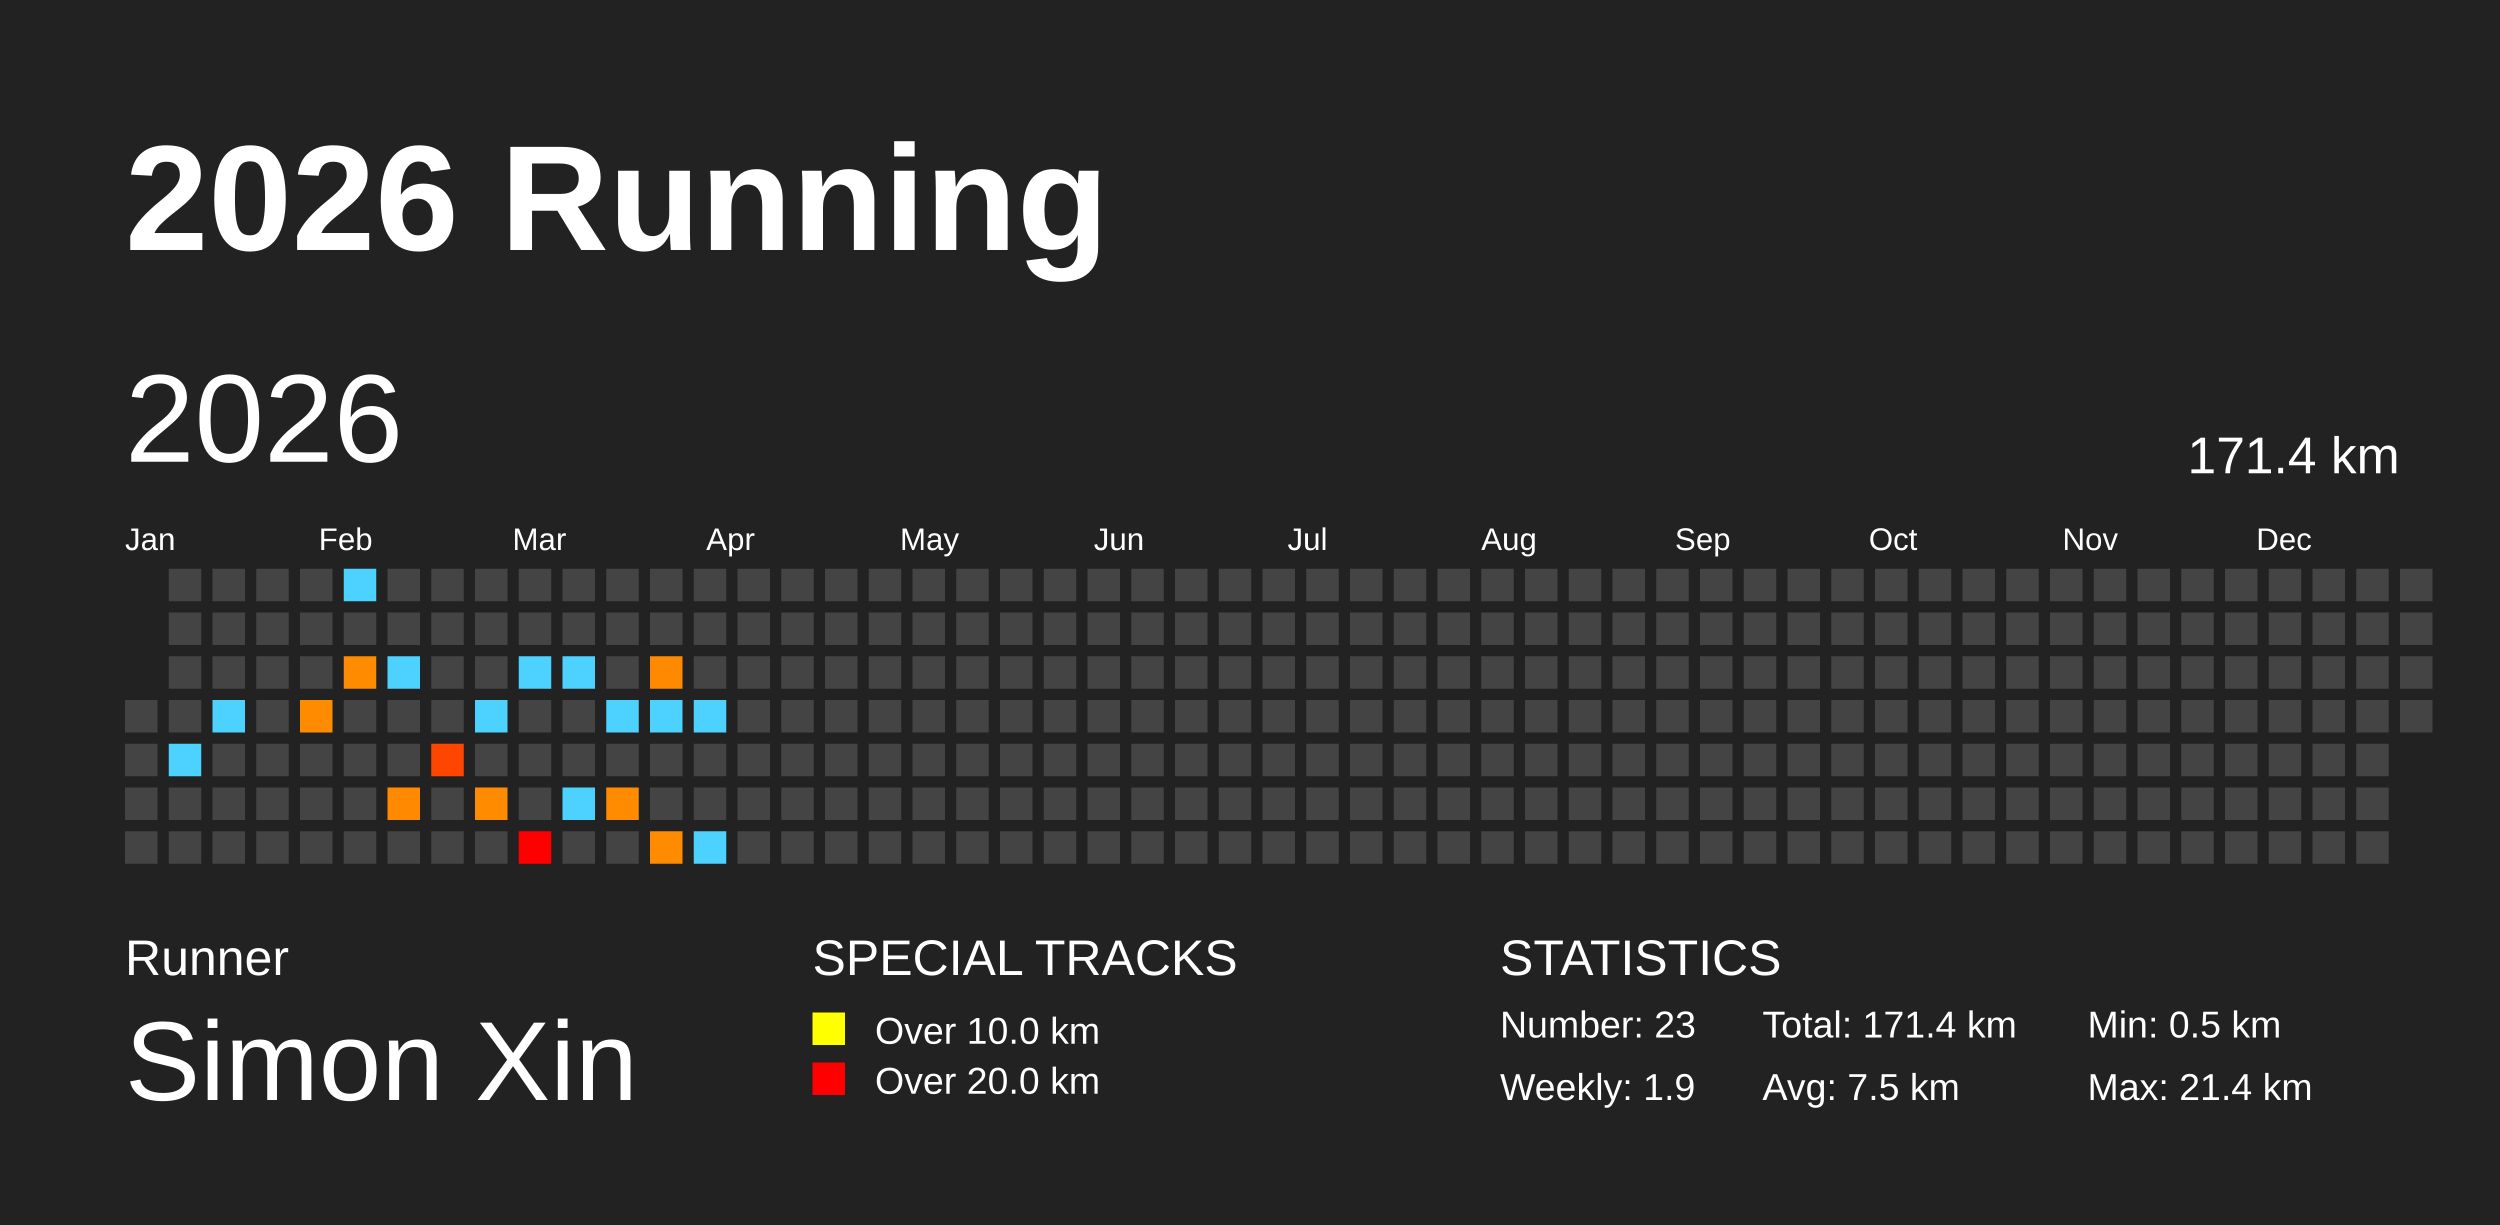
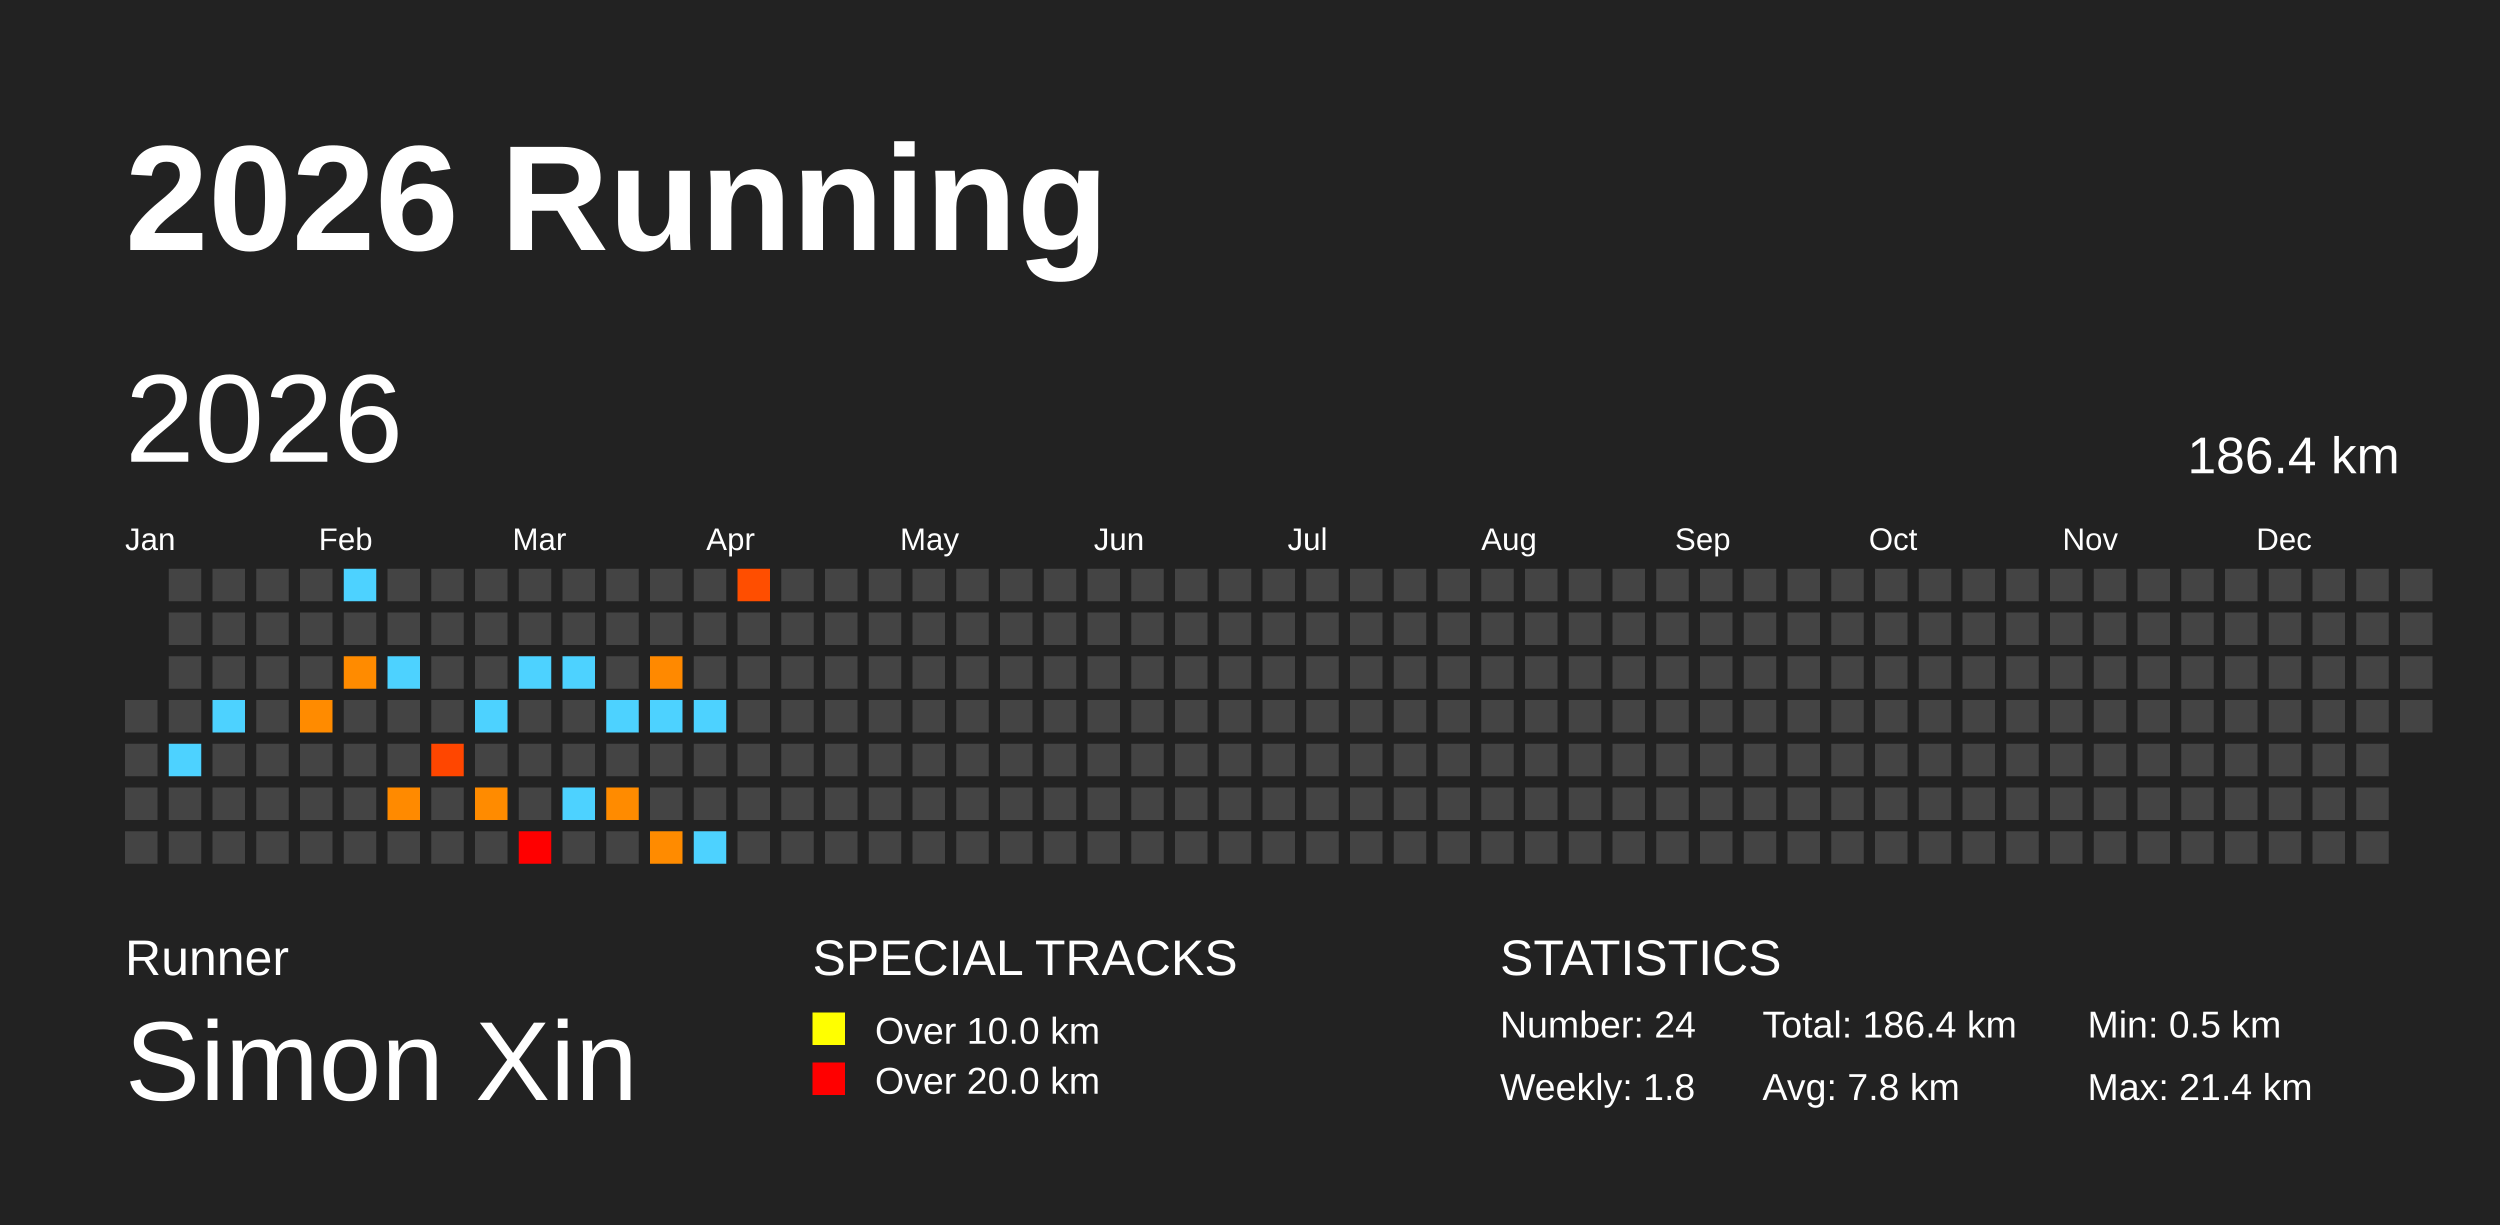
<svg xmlns="http://www.w3.org/2000/svg" baseProfile="full" height="98mm" version="1.1" viewBox="0,0,200,98" width="200mm">
  <defs />
  <rect fill="#222222" height="98" width="200" x="0" y="0" />
  <text fill="#FFFFFF" style="font-size:12px; font-family:Arial; font-weight:bold;" x="10" y="20">2026 Running</text>
  <text fill="#FFFFFF" style="font-size:4px; font-family:Arial" x="10" y="78">Runner</text>
  <text fill="#FFFFFF" style="font-size:9px; font-family:Arial" x="10" y="88">Simon Xin</text>
  <text fill="#FFFFFF" style="font-size:4px; font-family:Arial" x="65" y="78">SPECIAL TRACKS</text>
  <rect fill="yellow" height="2.6" width="2.6" x="65" y="81" />
  <text fill="#FFFFFF" style="font-size:3px; font-family:Arial" x="70" y="83.5">Over 10.0 km</text>
  <rect fill="red" height="2.6" width="2.6" x="65" y="85" />
  <text fill="#FFFFFF" style="font-size:3px; font-family:Arial" x="70" y="87.5">Over 20.0 km</text>
  <text fill="#FFFFFF" style="font-size:4px; font-family:Arial" x="120" y="78">STATISTICS</text>
-   <text fill="#FFFFFF" style="font-size:3px; font-family:Arial" x="120" y="83">Number: 23</text>
-   <text fill="#FFFFFF" style="font-size:3px; font-family:Arial" x="120" y="88">Weekly: 1.9</text>
-   <text fill="#FFFFFF" style="font-size:3px; font-family:Arial" x="141" y="83">Total: 171.4 km</text>
-   <text fill="#FFFFFF" style="font-size:3px; font-family:Arial" x="141" y="88">Avg: 7.5 km</text>
+   <text fill="#FFFFFF" style="font-size:3px; font-family:Arial" x="120" y="83">Number: 24</text>
+   <text fill="#FFFFFF" style="font-size:3px; font-family:Arial" x="120" y="88">Weekly: 1.8</text>
+   <text fill="#FFFFFF" style="font-size:3px; font-family:Arial" x="141" y="83">Total: 186.4 km</text>
+   <text fill="#FFFFFF" style="font-size:3px; font-family:Arial" x="141" y="88">Avg: 7.8 km</text>
  <text fill="#FFFFFF" style="font-size:3px; font-family:Arial" x="167" y="83">Min: 0.5 km</text>
  <text fill="#FFFFFF" style="font-size:3px; font-family:Arial" x="167" y="88">Max: 21.4 km</text>
  <text dominant-baseline="hanging" fill="#FFFFFF" style="font-size:10.0px; font-family:Arial;" x="10" y="30">2026</text>
-   <text dominant-baseline="hanging" fill="#FFFFFF" style="font-size:4.125px; font-family:Arial;" x="175" y="35">171.4 km</text>
+   <text dominant-baseline="hanging" fill="#FFFFFF" style="font-size:4.125px; font-family:Arial;" x="175" y="35">186.4 km</text>
  <text fill="#FFFFFF" style="font-size:2.5px; font-family:Arial" x="10.0" y="44">Jan</text>
  <text fill="#FFFFFF" style="font-size:2.5px; font-family:Arial" x="25.5" y="44">Feb</text>
  <text fill="#FFFFFF" style="font-size:2.5px; font-family:Arial" x="41.0" y="44">Mar</text>
  <text fill="#FFFFFF" style="font-size:2.5px; font-family:Arial" x="56.5" y="44">Apr</text>
  <text fill="#FFFFFF" style="font-size:2.5px; font-family:Arial" x="72.0" y="44">May</text>
  <text fill="#FFFFFF" style="font-size:2.5px; font-family:Arial" x="87.5" y="44">Jun</text>
  <text fill="#FFFFFF" style="font-size:2.5px; font-family:Arial" x="103.0" y="44">Jul</text>
  <text fill="#FFFFFF" style="font-size:2.5px; font-family:Arial" x="118.5" y="44">Aug</text>
  <text fill="#FFFFFF" style="font-size:2.5px; font-family:Arial" x="134.0" y="44">Sep</text>
  <text fill="#FFFFFF" style="font-size:2.5px; font-family:Arial" x="149.5" y="44">Oct</text>
  <text fill="#FFFFFF" style="font-size:2.5px; font-family:Arial" x="165.0" y="44">Nov</text>
  <text fill="#FFFFFF" style="font-size:2.5px; font-family:Arial" x="180.5" y="44">Dec</text>
  <rect fill="#444444" height="2.6" width="2.6" x="10.0" y="56.0" />
  <rect fill="#444444" height="2.6" width="2.6" x="10.0" y="59.5" />
  <rect fill="#444444" height="2.6" width="2.6" x="10.0" y="63.0" />
  <rect fill="#444444" height="2.6" width="2.6" x="10.0" y="66.5" />
  <rect fill="#444444" height="2.6" width="2.6" x="13.5" y="45.5" />
  <rect fill="#444444" height="2.6" width="2.6" x="13.5" y="49.0" />
  <rect fill="#444444" height="2.6" width="2.6" x="13.5" y="52.5" />
  <rect fill="#444444" height="2.6" width="2.6" x="13.5" y="56.0" />
  <rect fill="#4dd2ff" height="2.6" width="2.6" x="13.5" y="59.5" />
  <rect fill="#444444" height="2.6" width="2.6" x="13.5" y="63.0" />
  <rect fill="#444444" height="2.6" width="2.6" x="13.5" y="66.5" />
  <rect fill="#444444" height="2.6" width="2.6" x="17.0" y="45.5" />
  <rect fill="#444444" height="2.6" width="2.6" x="17.0" y="49.0" />
  <rect fill="#444444" height="2.6" width="2.6" x="17.0" y="52.5" />
  <rect fill="#4dd2ff" height="2.6" width="2.6" x="17.0" y="56.0" />
  <rect fill="#444444" height="2.6" width="2.6" x="17.0" y="59.5" />
  <rect fill="#444444" height="2.6" width="2.6" x="17.0" y="63.0" />
  <rect fill="#444444" height="2.6" width="2.6" x="17.0" y="66.5" />
  <rect fill="#444444" height="2.6" width="2.6" x="20.5" y="45.5" />
  <rect fill="#444444" height="2.6" width="2.6" x="20.5" y="49.0" />
  <rect fill="#444444" height="2.6" width="2.6" x="20.5" y="52.5" />
  <rect fill="#444444" height="2.6" width="2.6" x="20.5" y="56.0" />
  <rect fill="#444444" height="2.6" width="2.6" x="20.5" y="59.5" />
  <rect fill="#444444" height="2.6" width="2.6" x="20.5" y="63.0" />
  <rect fill="#444444" height="2.6" width="2.6" x="20.5" y="66.5" />
  <rect fill="#444444" height="2.6" width="2.6" x="24.0" y="45.5" />
  <rect fill="#444444" height="2.6" width="2.6" x="24.0" y="49.0" />
  <rect fill="#444444" height="2.6" width="2.6" x="24.0" y="52.5" />
  <rect fill="#ff8b00" height="2.6" width="2.6" x="24.0" y="56.0" />
  <rect fill="#444444" height="2.6" width="2.6" x="24.0" y="59.5" />
  <rect fill="#444444" height="2.6" width="2.6" x="24.0" y="63.0" />
  <rect fill="#444444" height="2.6" width="2.6" x="24.0" y="66.5" />
  <rect fill="#4dd2ff" height="2.6" width="2.6" x="27.5" y="45.5" />
  <rect fill="#444444" height="2.6" width="2.6" x="27.5" y="49.0" />
  <rect fill="#ff8b00" height="2.6" width="2.6" x="27.5" y="52.5" />
  <rect fill="#444444" height="2.6" width="2.6" x="27.5" y="56.0" />
  <rect fill="#444444" height="2.6" width="2.6" x="27.5" y="59.5" />
  <rect fill="#444444" height="2.6" width="2.6" x="27.5" y="63.0" />
  <rect fill="#444444" height="2.6" width="2.6" x="27.5" y="66.5" />
  <rect fill="#444444" height="2.6" width="2.6" x="31.0" y="45.5" />
  <rect fill="#444444" height="2.6" width="2.6" x="31.0" y="49.0" />
  <rect fill="#4dd2ff" height="2.6" width="2.6" x="31.0" y="52.5" />
  <rect fill="#444444" height="2.6" width="2.6" x="31.0" y="56.0" />
  <rect fill="#444444" height="2.6" width="2.6" x="31.0" y="59.5" />
  <rect fill="#ff8a00" height="2.6" width="2.6" x="31.0" y="63.0" />
  <rect fill="#444444" height="2.6" width="2.6" x="31.0" y="66.5" />
  <rect fill="#444444" height="2.6" width="2.6" x="34.5" y="45.5" />
  <rect fill="#444444" height="2.6" width="2.6" x="34.5" y="49.0" />
  <rect fill="#444444" height="2.6" width="2.6" x="34.5" y="52.5" />
  <rect fill="#444444" height="2.6" width="2.6" x="34.5" y="56.0" />
  <rect fill="#ff4600" height="2.6" width="2.6" x="34.5" y="59.5" />
  <rect fill="#444444" height="2.6" width="2.6" x="34.5" y="63.0" />
  <rect fill="#444444" height="2.6" width="2.6" x="34.5" y="66.5" />
  <rect fill="#444444" height="2.6" width="2.6" x="38.0" y="45.5" />
  <rect fill="#444444" height="2.6" width="2.6" x="38.0" y="49.0" />
  <rect fill="#444444" height="2.6" width="2.6" x="38.0" y="52.5" />
  <rect fill="#4dd2ff" height="2.6" width="2.6" x="38.0" y="56.0" />
  <rect fill="#444444" height="2.6" width="2.6" x="38.0" y="59.5" />
  <rect fill="#ff8b00" height="2.6" width="2.6" x="38.0" y="63.0" />
  <rect fill="#444444" height="2.6" width="2.6" x="38.0" y="66.5" />
  <rect fill="#444444" height="2.6" width="2.6" x="41.5" y="45.5" />
  <rect fill="#444444" height="2.6" width="2.6" x="41.5" y="49.0" />
  <rect fill="#4dd2ff" height="2.6" width="2.6" x="41.5" y="52.5" />
  <rect fill="#444444" height="2.6" width="2.6" x="41.5" y="56.0" />
  <rect fill="#444444" height="2.6" width="2.6" x="41.5" y="59.5" />
  <rect fill="#444444" height="2.6" width="2.6" x="41.5" y="63.0" />
  <rect fill="red" height="2.6" width="2.6" x="41.5" y="66.5" />
  <rect fill="#444444" height="2.6" width="2.6" x="45.0" y="45.5" />
  <rect fill="#444444" height="2.6" width="2.6" x="45.0" y="49.0" />
  <rect fill="#4dd2ff" height="2.6" width="2.6" x="45.0" y="52.5" />
  <rect fill="#444444" height="2.6" width="2.6" x="45.0" y="56.0" />
  <rect fill="#444444" height="2.6" width="2.6" x="45.0" y="59.5" />
  <rect fill="#4dd2ff" height="2.6" width="2.6" x="45.0" y="63.0" />
  <rect fill="#444444" height="2.6" width="2.6" x="45.0" y="66.5" />
  <rect fill="#444444" height="2.6" width="2.6" x="48.5" y="45.5" />
  <rect fill="#444444" height="2.6" width="2.6" x="48.5" y="49.0" />
  <rect fill="#444444" height="2.6" width="2.6" x="48.5" y="52.5" />
  <rect fill="#4dd2ff" height="2.6" width="2.6" x="48.5" y="56.0" />
  <rect fill="#444444" height="2.6" width="2.6" x="48.5" y="59.5" />
  <rect fill="#ff8b00" height="2.6" width="2.6" x="48.5" y="63.0" />
  <rect fill="#444444" height="2.6" width="2.6" x="48.5" y="66.5" />
  <rect fill="#444444" height="2.6" width="2.6" x="52.0" y="45.5" />
  <rect fill="#444444" height="2.6" width="2.6" x="52.0" y="49.0" />
  <rect fill="#ff8900" height="2.6" width="2.6" x="52.0" y="52.5" />
  <rect fill="#4dd2ff" height="2.6" width="2.6" x="52.0" y="56.0" />
  <rect fill="#444444" height="2.6" width="2.6" x="52.0" y="59.5" />
  <rect fill="#444444" height="2.6" width="2.6" x="52.0" y="63.0" />
  <rect fill="#ff8b00" height="2.6" width="2.6" x="52.0" y="66.5" />
  <rect fill="#444444" height="2.6" width="2.6" x="55.5" y="45.5" />
  <rect fill="#444444" height="2.6" width="2.6" x="55.5" y="49.0" />
  <rect fill="#444444" height="2.6" width="2.6" x="55.5" y="52.5" />
  <rect fill="#4dd2ff" height="2.6" width="2.6" x="55.5" y="56.0" />
  <rect fill="#444444" height="2.6" width="2.6" x="55.5" y="59.5" />
  <rect fill="#444444" height="2.6" width="2.6" x="55.5" y="63.0" />
  <rect fill="#4dd2ff" height="2.6" width="2.6" x="55.5" y="66.5" />
-   <rect fill="#444444" height="2.6" width="2.6" x="59.0" y="45.5" />
+   <rect fill="#ff4e00" height="2.6" width="2.6" x="59.0" y="45.5" />
  <rect fill="#444444" height="2.6" width="2.6" x="59.0" y="49.0" />
  <rect fill="#444444" height="2.6" width="2.6" x="59.0" y="52.5" />
  <rect fill="#444444" height="2.6" width="2.6" x="59.0" y="56.0" />
  <rect fill="#444444" height="2.6" width="2.6" x="59.0" y="59.5" />
  <rect fill="#444444" height="2.6" width="2.6" x="59.0" y="63.0" />
  <rect fill="#444444" height="2.6" width="2.6" x="59.0" y="66.5" />
  <rect fill="#444444" height="2.6" width="2.6" x="62.5" y="45.5" />
  <rect fill="#444444" height="2.6" width="2.6" x="62.5" y="49.0" />
  <rect fill="#444444" height="2.6" width="2.6" x="62.5" y="52.5" />
  <rect fill="#444444" height="2.6" width="2.6" x="62.5" y="56.0" />
  <rect fill="#444444" height="2.6" width="2.6" x="62.5" y="59.5" />
  <rect fill="#444444" height="2.6" width="2.6" x="62.5" y="63.0" />
  <rect fill="#444444" height="2.6" width="2.6" x="62.5" y="66.5" />
  <rect fill="#444444" height="2.6" width="2.6" x="66.0" y="45.5" />
  <rect fill="#444444" height="2.6" width="2.6" x="66.0" y="49.0" />
  <rect fill="#444444" height="2.6" width="2.6" x="66.0" y="52.5" />
  <rect fill="#444444" height="2.6" width="2.6" x="66.0" y="56.0" />
  <rect fill="#444444" height="2.6" width="2.6" x="66.0" y="59.5" />
  <rect fill="#444444" height="2.6" width="2.6" x="66.0" y="63.0" />
  <rect fill="#444444" height="2.6" width="2.6" x="66.0" y="66.5" />
  <rect fill="#444444" height="2.6" width="2.6" x="69.5" y="45.5" />
  <rect fill="#444444" height="2.6" width="2.6" x="69.5" y="49.0" />
  <rect fill="#444444" height="2.6" width="2.6" x="69.5" y="52.5" />
  <rect fill="#444444" height="2.6" width="2.6" x="69.5" y="56.0" />
  <rect fill="#444444" height="2.6" width="2.6" x="69.5" y="59.5" />
  <rect fill="#444444" height="2.6" width="2.6" x="69.5" y="63.0" />
  <rect fill="#444444" height="2.6" width="2.6" x="69.5" y="66.5" />
  <rect fill="#444444" height="2.6" width="2.6" x="73.0" y="45.5" />
  <rect fill="#444444" height="2.6" width="2.6" x="73.0" y="49.0" />
  <rect fill="#444444" height="2.6" width="2.6" x="73.0" y="52.5" />
  <rect fill="#444444" height="2.6" width="2.6" x="73.0" y="56.0" />
  <rect fill="#444444" height="2.6" width="2.6" x="73.0" y="59.5" />
  <rect fill="#444444" height="2.6" width="2.6" x="73.0" y="63.0" />
  <rect fill="#444444" height="2.6" width="2.6" x="73.0" y="66.5" />
  <rect fill="#444444" height="2.6" width="2.6" x="76.5" y="45.5" />
  <rect fill="#444444" height="2.6" width="2.6" x="76.5" y="49.0" />
  <rect fill="#444444" height="2.6" width="2.6" x="76.5" y="52.5" />
  <rect fill="#444444" height="2.6" width="2.6" x="76.5" y="56.0" />
  <rect fill="#444444" height="2.6" width="2.6" x="76.5" y="59.5" />
  <rect fill="#444444" height="2.6" width="2.6" x="76.5" y="63.0" />
  <rect fill="#444444" height="2.6" width="2.6" x="76.5" y="66.5" />
  <rect fill="#444444" height="2.6" width="2.6" x="80.0" y="45.5" />
  <rect fill="#444444" height="2.6" width="2.6" x="80.0" y="49.0" />
  <rect fill="#444444" height="2.6" width="2.6" x="80.0" y="52.5" />
  <rect fill="#444444" height="2.6" width="2.6" x="80.0" y="56.0" />
  <rect fill="#444444" height="2.6" width="2.6" x="80.0" y="59.5" />
  <rect fill="#444444" height="2.6" width="2.6" x="80.0" y="63.0" />
  <rect fill="#444444" height="2.6" width="2.6" x="80.0" y="66.5" />
  <rect fill="#444444" height="2.6" width="2.6" x="83.5" y="45.5" />
  <rect fill="#444444" height="2.6" width="2.6" x="83.5" y="49.0" />
  <rect fill="#444444" height="2.6" width="2.6" x="83.5" y="52.5" />
  <rect fill="#444444" height="2.6" width="2.6" x="83.5" y="56.0" />
  <rect fill="#444444" height="2.6" width="2.6" x="83.5" y="59.5" />
  <rect fill="#444444" height="2.6" width="2.6" x="83.5" y="63.0" />
  <rect fill="#444444" height="2.6" width="2.6" x="83.5" y="66.5" />
  <rect fill="#444444" height="2.6" width="2.6" x="87.0" y="45.5" />
  <rect fill="#444444" height="2.6" width="2.6" x="87.0" y="49.0" />
  <rect fill="#444444" height="2.6" width="2.6" x="87.0" y="52.5" />
  <rect fill="#444444" height="2.6" width="2.6" x="87.0" y="56.0" />
  <rect fill="#444444" height="2.6" width="2.6" x="87.0" y="59.5" />
  <rect fill="#444444" height="2.6" width="2.6" x="87.0" y="63.0" />
  <rect fill="#444444" height="2.6" width="2.6" x="87.0" y="66.5" />
  <rect fill="#444444" height="2.6" width="2.6" x="90.5" y="45.5" />
  <rect fill="#444444" height="2.6" width="2.6" x="90.5" y="49.0" />
  <rect fill="#444444" height="2.6" width="2.6" x="90.5" y="52.5" />
  <rect fill="#444444" height="2.6" width="2.6" x="90.5" y="56.0" />
  <rect fill="#444444" height="2.6" width="2.6" x="90.5" y="59.5" />
  <rect fill="#444444" height="2.6" width="2.6" x="90.5" y="63.0" />
  <rect fill="#444444" height="2.6" width="2.6" x="90.5" y="66.5" />
  <rect fill="#444444" height="2.6" width="2.6" x="94.0" y="45.5" />
  <rect fill="#444444" height="2.6" width="2.6" x="94.0" y="49.0" />
  <rect fill="#444444" height="2.6" width="2.6" x="94.0" y="52.5" />
  <rect fill="#444444" height="2.6" width="2.6" x="94.0" y="56.0" />
  <rect fill="#444444" height="2.6" width="2.6" x="94.0" y="59.5" />
  <rect fill="#444444" height="2.6" width="2.6" x="94.0" y="63.0" />
  <rect fill="#444444" height="2.6" width="2.6" x="94.0" y="66.5" />
  <rect fill="#444444" height="2.6" width="2.6" x="97.5" y="45.5" />
  <rect fill="#444444" height="2.6" width="2.6" x="97.5" y="49.0" />
  <rect fill="#444444" height="2.6" width="2.6" x="97.5" y="52.5" />
  <rect fill="#444444" height="2.6" width="2.6" x="97.5" y="56.0" />
  <rect fill="#444444" height="2.6" width="2.6" x="97.5" y="59.5" />
  <rect fill="#444444" height="2.6" width="2.6" x="97.5" y="63.0" />
  <rect fill="#444444" height="2.6" width="2.6" x="97.5" y="66.5" />
  <rect fill="#444444" height="2.6" width="2.6" x="101.0" y="45.5" />
  <rect fill="#444444" height="2.6" width="2.6" x="101.0" y="49.0" />
  <rect fill="#444444" height="2.6" width="2.6" x="101.0" y="52.5" />
  <rect fill="#444444" height="2.6" width="2.6" x="101.0" y="56.0" />
  <rect fill="#444444" height="2.6" width="2.6" x="101.0" y="59.5" />
  <rect fill="#444444" height="2.6" width="2.6" x="101.0" y="63.0" />
  <rect fill="#444444" height="2.6" width="2.6" x="101.0" y="66.5" />
  <rect fill="#444444" height="2.6" width="2.6" x="104.5" y="45.5" />
  <rect fill="#444444" height="2.6" width="2.6" x="104.5" y="49.0" />
  <rect fill="#444444" height="2.6" width="2.6" x="104.5" y="52.5" />
  <rect fill="#444444" height="2.6" width="2.6" x="104.5" y="56.0" />
  <rect fill="#444444" height="2.6" width="2.6" x="104.5" y="59.5" />
  <rect fill="#444444" height="2.6" width="2.6" x="104.5" y="63.0" />
  <rect fill="#444444" height="2.6" width="2.6" x="104.5" y="66.5" />
  <rect fill="#444444" height="2.6" width="2.6" x="108.0" y="45.5" />
  <rect fill="#444444" height="2.6" width="2.6" x="108.0" y="49.0" />
  <rect fill="#444444" height="2.6" width="2.6" x="108.0" y="52.5" />
  <rect fill="#444444" height="2.6" width="2.6" x="108.0" y="56.0" />
  <rect fill="#444444" height="2.6" width="2.6" x="108.0" y="59.5" />
  <rect fill="#444444" height="2.6" width="2.6" x="108.0" y="63.0" />
  <rect fill="#444444" height="2.6" width="2.6" x="108.0" y="66.5" />
  <rect fill="#444444" height="2.6" width="2.6" x="111.5" y="45.5" />
  <rect fill="#444444" height="2.6" width="2.6" x="111.5" y="49.0" />
  <rect fill="#444444" height="2.6" width="2.6" x="111.5" y="52.5" />
  <rect fill="#444444" height="2.6" width="2.6" x="111.5" y="56.0" />
  <rect fill="#444444" height="2.6" width="2.6" x="111.5" y="59.5" />
  <rect fill="#444444" height="2.6" width="2.6" x="111.5" y="63.0" />
  <rect fill="#444444" height="2.6" width="2.6" x="111.5" y="66.5" />
  <rect fill="#444444" height="2.6" width="2.6" x="115.0" y="45.5" />
  <rect fill="#444444" height="2.6" width="2.6" x="115.0" y="49.0" />
  <rect fill="#444444" height="2.6" width="2.6" x="115.0" y="52.5" />
  <rect fill="#444444" height="2.6" width="2.6" x="115.0" y="56.0" />
  <rect fill="#444444" height="2.6" width="2.6" x="115.0" y="59.5" />
  <rect fill="#444444" height="2.6" width="2.6" x="115.0" y="63.0" />
  <rect fill="#444444" height="2.6" width="2.6" x="115.0" y="66.5" />
  <rect fill="#444444" height="2.6" width="2.6" x="118.5" y="45.5" />
  <rect fill="#444444" height="2.6" width="2.6" x="118.5" y="49.0" />
  <rect fill="#444444" height="2.6" width="2.6" x="118.5" y="52.5" />
  <rect fill="#444444" height="2.6" width="2.6" x="118.5" y="56.0" />
  <rect fill="#444444" height="2.6" width="2.6" x="118.5" y="59.5" />
  <rect fill="#444444" height="2.6" width="2.6" x="118.5" y="63.0" />
  <rect fill="#444444" height="2.6" width="2.6" x="118.5" y="66.5" />
  <rect fill="#444444" height="2.6" width="2.6" x="122.0" y="45.5" />
  <rect fill="#444444" height="2.6" width="2.6" x="122.0" y="49.0" />
  <rect fill="#444444" height="2.6" width="2.6" x="122.0" y="52.5" />
  <rect fill="#444444" height="2.6" width="2.6" x="122.0" y="56.0" />
  <rect fill="#444444" height="2.6" width="2.6" x="122.0" y="59.5" />
  <rect fill="#444444" height="2.6" width="2.6" x="122.0" y="63.0" />
  <rect fill="#444444" height="2.6" width="2.6" x="122.0" y="66.5" />
  <rect fill="#444444" height="2.6" width="2.6" x="125.5" y="45.5" />
  <rect fill="#444444" height="2.6" width="2.6" x="125.5" y="49.0" />
  <rect fill="#444444" height="2.6" width="2.6" x="125.5" y="52.5" />
  <rect fill="#444444" height="2.6" width="2.6" x="125.5" y="56.0" />
  <rect fill="#444444" height="2.6" width="2.6" x="125.5" y="59.5" />
  <rect fill="#444444" height="2.6" width="2.6" x="125.5" y="63.0" />
  <rect fill="#444444" height="2.6" width="2.6" x="125.5" y="66.5" />
  <rect fill="#444444" height="2.6" width="2.6" x="129.0" y="45.5" />
  <rect fill="#444444" height="2.6" width="2.6" x="129.0" y="49.0" />
  <rect fill="#444444" height="2.6" width="2.6" x="129.0" y="52.5" />
  <rect fill="#444444" height="2.6" width="2.6" x="129.0" y="56.0" />
  <rect fill="#444444" height="2.6" width="2.6" x="129.0" y="59.5" />
  <rect fill="#444444" height="2.6" width="2.6" x="129.0" y="63.0" />
  <rect fill="#444444" height="2.6" width="2.6" x="129.0" y="66.5" />
  <rect fill="#444444" height="2.6" width="2.6" x="132.5" y="45.5" />
  <rect fill="#444444" height="2.6" width="2.6" x="132.5" y="49.0" />
  <rect fill="#444444" height="2.6" width="2.6" x="132.5" y="52.5" />
  <rect fill="#444444" height="2.6" width="2.6" x="132.5" y="56.0" />
  <rect fill="#444444" height="2.6" width="2.6" x="132.5" y="59.5" />
  <rect fill="#444444" height="2.6" width="2.6" x="132.5" y="63.0" />
  <rect fill="#444444" height="2.6" width="2.6" x="132.5" y="66.5" />
  <rect fill="#444444" height="2.6" width="2.6" x="136.0" y="45.5" />
  <rect fill="#444444" height="2.6" width="2.6" x="136.0" y="49.0" />
  <rect fill="#444444" height="2.6" width="2.6" x="136.0" y="52.5" />
  <rect fill="#444444" height="2.6" width="2.6" x="136.0" y="56.0" />
  <rect fill="#444444" height="2.6" width="2.6" x="136.0" y="59.5" />
  <rect fill="#444444" height="2.6" width="2.6" x="136.0" y="63.0" />
  <rect fill="#444444" height="2.6" width="2.6" x="136.0" y="66.5" />
  <rect fill="#444444" height="2.6" width="2.6" x="139.5" y="45.5" />
  <rect fill="#444444" height="2.6" width="2.6" x="139.5" y="49.0" />
  <rect fill="#444444" height="2.6" width="2.6" x="139.5" y="52.5" />
  <rect fill="#444444" height="2.6" width="2.6" x="139.5" y="56.0" />
  <rect fill="#444444" height="2.6" width="2.6" x="139.5" y="59.5" />
  <rect fill="#444444" height="2.6" width="2.6" x="139.5" y="63.0" />
  <rect fill="#444444" height="2.6" width="2.6" x="139.5" y="66.5" />
  <rect fill="#444444" height="2.6" width="2.6" x="143.0" y="45.5" />
  <rect fill="#444444" height="2.6" width="2.6" x="143.0" y="49.0" />
  <rect fill="#444444" height="2.6" width="2.6" x="143.0" y="52.5" />
  <rect fill="#444444" height="2.6" width="2.6" x="143.0" y="56.0" />
  <rect fill="#444444" height="2.6" width="2.6" x="143.0" y="59.5" />
  <rect fill="#444444" height="2.6" width="2.6" x="143.0" y="63.0" />
  <rect fill="#444444" height="2.6" width="2.6" x="143.0" y="66.5" />
  <rect fill="#444444" height="2.6" width="2.6" x="146.5" y="45.5" />
  <rect fill="#444444" height="2.6" width="2.6" x="146.5" y="49.0" />
  <rect fill="#444444" height="2.6" width="2.6" x="146.5" y="52.5" />
  <rect fill="#444444" height="2.6" width="2.6" x="146.5" y="56.0" />
  <rect fill="#444444" height="2.6" width="2.6" x="146.5" y="59.5" />
  <rect fill="#444444" height="2.6" width="2.6" x="146.5" y="63.0" />
  <rect fill="#444444" height="2.6" width="2.6" x="146.5" y="66.5" />
  <rect fill="#444444" height="2.6" width="2.6" x="150.0" y="45.5" />
  <rect fill="#444444" height="2.6" width="2.6" x="150.0" y="49.0" />
  <rect fill="#444444" height="2.6" width="2.6" x="150.0" y="52.5" />
  <rect fill="#444444" height="2.6" width="2.6" x="150.0" y="56.0" />
  <rect fill="#444444" height="2.6" width="2.6" x="150.0" y="59.5" />
  <rect fill="#444444" height="2.6" width="2.6" x="150.0" y="63.0" />
  <rect fill="#444444" height="2.6" width="2.6" x="150.0" y="66.5" />
  <rect fill="#444444" height="2.6" width="2.6" x="153.5" y="45.5" />
  <rect fill="#444444" height="2.6" width="2.6" x="153.5" y="49.0" />
  <rect fill="#444444" height="2.6" width="2.6" x="153.5" y="52.5" />
  <rect fill="#444444" height="2.6" width="2.6" x="153.5" y="56.0" />
  <rect fill="#444444" height="2.6" width="2.6" x="153.5" y="59.5" />
  <rect fill="#444444" height="2.6" width="2.6" x="153.5" y="63.0" />
  <rect fill="#444444" height="2.6" width="2.6" x="153.5" y="66.5" />
  <rect fill="#444444" height="2.6" width="2.6" x="157.0" y="45.5" />
  <rect fill="#444444" height="2.6" width="2.6" x="157.0" y="49.0" />
  <rect fill="#444444" height="2.6" width="2.6" x="157.0" y="52.5" />
  <rect fill="#444444" height="2.6" width="2.6" x="157.0" y="56.0" />
  <rect fill="#444444" height="2.6" width="2.6" x="157.0" y="59.5" />
  <rect fill="#444444" height="2.6" width="2.6" x="157.0" y="63.0" />
  <rect fill="#444444" height="2.6" width="2.6" x="157.0" y="66.5" />
  <rect fill="#444444" height="2.6" width="2.6" x="160.5" y="45.5" />
  <rect fill="#444444" height="2.6" width="2.6" x="160.5" y="49.0" />
  <rect fill="#444444" height="2.6" width="2.6" x="160.5" y="52.5" />
  <rect fill="#444444" height="2.6" width="2.6" x="160.5" y="56.0" />
  <rect fill="#444444" height="2.6" width="2.6" x="160.5" y="59.5" />
  <rect fill="#444444" height="2.6" width="2.6" x="160.5" y="63.0" />
  <rect fill="#444444" height="2.6" width="2.6" x="160.5" y="66.5" />
  <rect fill="#444444" height="2.6" width="2.6" x="164.0" y="45.5" />
  <rect fill="#444444" height="2.6" width="2.6" x="164.0" y="49.0" />
  <rect fill="#444444" height="2.6" width="2.6" x="164.0" y="52.5" />
  <rect fill="#444444" height="2.6" width="2.6" x="164.0" y="56.0" />
  <rect fill="#444444" height="2.6" width="2.6" x="164.0" y="59.5" />
  <rect fill="#444444" height="2.6" width="2.6" x="164.0" y="63.0" />
  <rect fill="#444444" height="2.6" width="2.6" x="164.0" y="66.5" />
  <rect fill="#444444" height="2.6" width="2.6" x="167.5" y="45.5" />
  <rect fill="#444444" height="2.6" width="2.6" x="167.5" y="49.0" />
  <rect fill="#444444" height="2.6" width="2.6" x="167.5" y="52.5" />
  <rect fill="#444444" height="2.6" width="2.6" x="167.5" y="56.0" />
  <rect fill="#444444" height="2.6" width="2.6" x="167.5" y="59.5" />
  <rect fill="#444444" height="2.6" width="2.6" x="167.5" y="63.0" />
  <rect fill="#444444" height="2.6" width="2.6" x="167.5" y="66.5" />
  <rect fill="#444444" height="2.6" width="2.6" x="171.0" y="45.5" />
  <rect fill="#444444" height="2.6" width="2.6" x="171.0" y="49.0" />
  <rect fill="#444444" height="2.6" width="2.6" x="171.0" y="52.5" />
  <rect fill="#444444" height="2.6" width="2.6" x="171.0" y="56.0" />
  <rect fill="#444444" height="2.6" width="2.6" x="171.0" y="59.5" />
  <rect fill="#444444" height="2.6" width="2.6" x="171.0" y="63.0" />
  <rect fill="#444444" height="2.6" width="2.6" x="171.0" y="66.5" />
  <rect fill="#444444" height="2.6" width="2.6" x="174.5" y="45.5" />
  <rect fill="#444444" height="2.6" width="2.6" x="174.5" y="49.0" />
  <rect fill="#444444" height="2.6" width="2.6" x="174.5" y="52.5" />
  <rect fill="#444444" height="2.6" width="2.6" x="174.5" y="56.0" />
  <rect fill="#444444" height="2.6" width="2.6" x="174.5" y="59.5" />
  <rect fill="#444444" height="2.6" width="2.6" x="174.5" y="63.0" />
  <rect fill="#444444" height="2.6" width="2.6" x="174.5" y="66.5" />
  <rect fill="#444444" height="2.6" width="2.6" x="178.0" y="45.5" />
  <rect fill="#444444" height="2.6" width="2.6" x="178.0" y="49.0" />
  <rect fill="#444444" height="2.6" width="2.6" x="178.0" y="52.5" />
  <rect fill="#444444" height="2.6" width="2.6" x="178.0" y="56.0" />
  <rect fill="#444444" height="2.6" width="2.6" x="178.0" y="59.5" />
  <rect fill="#444444" height="2.6" width="2.6" x="178.0" y="63.0" />
  <rect fill="#444444" height="2.6" width="2.6" x="178.0" y="66.5" />
  <rect fill="#444444" height="2.6" width="2.6" x="181.5" y="45.5" />
  <rect fill="#444444" height="2.6" width="2.6" x="181.5" y="49.0" />
  <rect fill="#444444" height="2.6" width="2.6" x="181.5" y="52.5" />
  <rect fill="#444444" height="2.6" width="2.6" x="181.5" y="56.0" />
  <rect fill="#444444" height="2.6" width="2.6" x="181.5" y="59.5" />
  <rect fill="#444444" height="2.6" width="2.6" x="181.5" y="63.0" />
  <rect fill="#444444" height="2.6" width="2.6" x="181.5" y="66.5" />
  <rect fill="#444444" height="2.6" width="2.6" x="185.0" y="45.5" />
  <rect fill="#444444" height="2.6" width="2.6" x="185.0" y="49.0" />
  <rect fill="#444444" height="2.6" width="2.6" x="185.0" y="52.5" />
  <rect fill="#444444" height="2.6" width="2.6" x="185.0" y="56.0" />
  <rect fill="#444444" height="2.6" width="2.6" x="185.0" y="59.5" />
  <rect fill="#444444" height="2.6" width="2.6" x="185.0" y="63.0" />
  <rect fill="#444444" height="2.6" width="2.6" x="185.0" y="66.5" />
  <rect fill="#444444" height="2.6" width="2.6" x="188.5" y="45.5" />
  <rect fill="#444444" height="2.6" width="2.6" x="188.5" y="49.0" />
  <rect fill="#444444" height="2.6" width="2.6" x="188.5" y="52.5" />
  <rect fill="#444444" height="2.6" width="2.6" x="188.5" y="56.0" />
  <rect fill="#444444" height="2.6" width="2.6" x="188.5" y="59.5" />
  <rect fill="#444444" height="2.6" width="2.6" x="188.5" y="63.0" />
  <rect fill="#444444" height="2.6" width="2.6" x="188.5" y="66.5" />
  <rect fill="#444444" height="2.6" width="2.6" x="192.0" y="45.5" />
  <rect fill="#444444" height="2.6" width="2.6" x="192.0" y="49.0" />
  <rect fill="#444444" height="2.6" width="2.6" x="192.0" y="52.5" />
  <rect fill="#444444" height="2.6" width="2.6" x="192.0" y="56.0" />
</svg>
